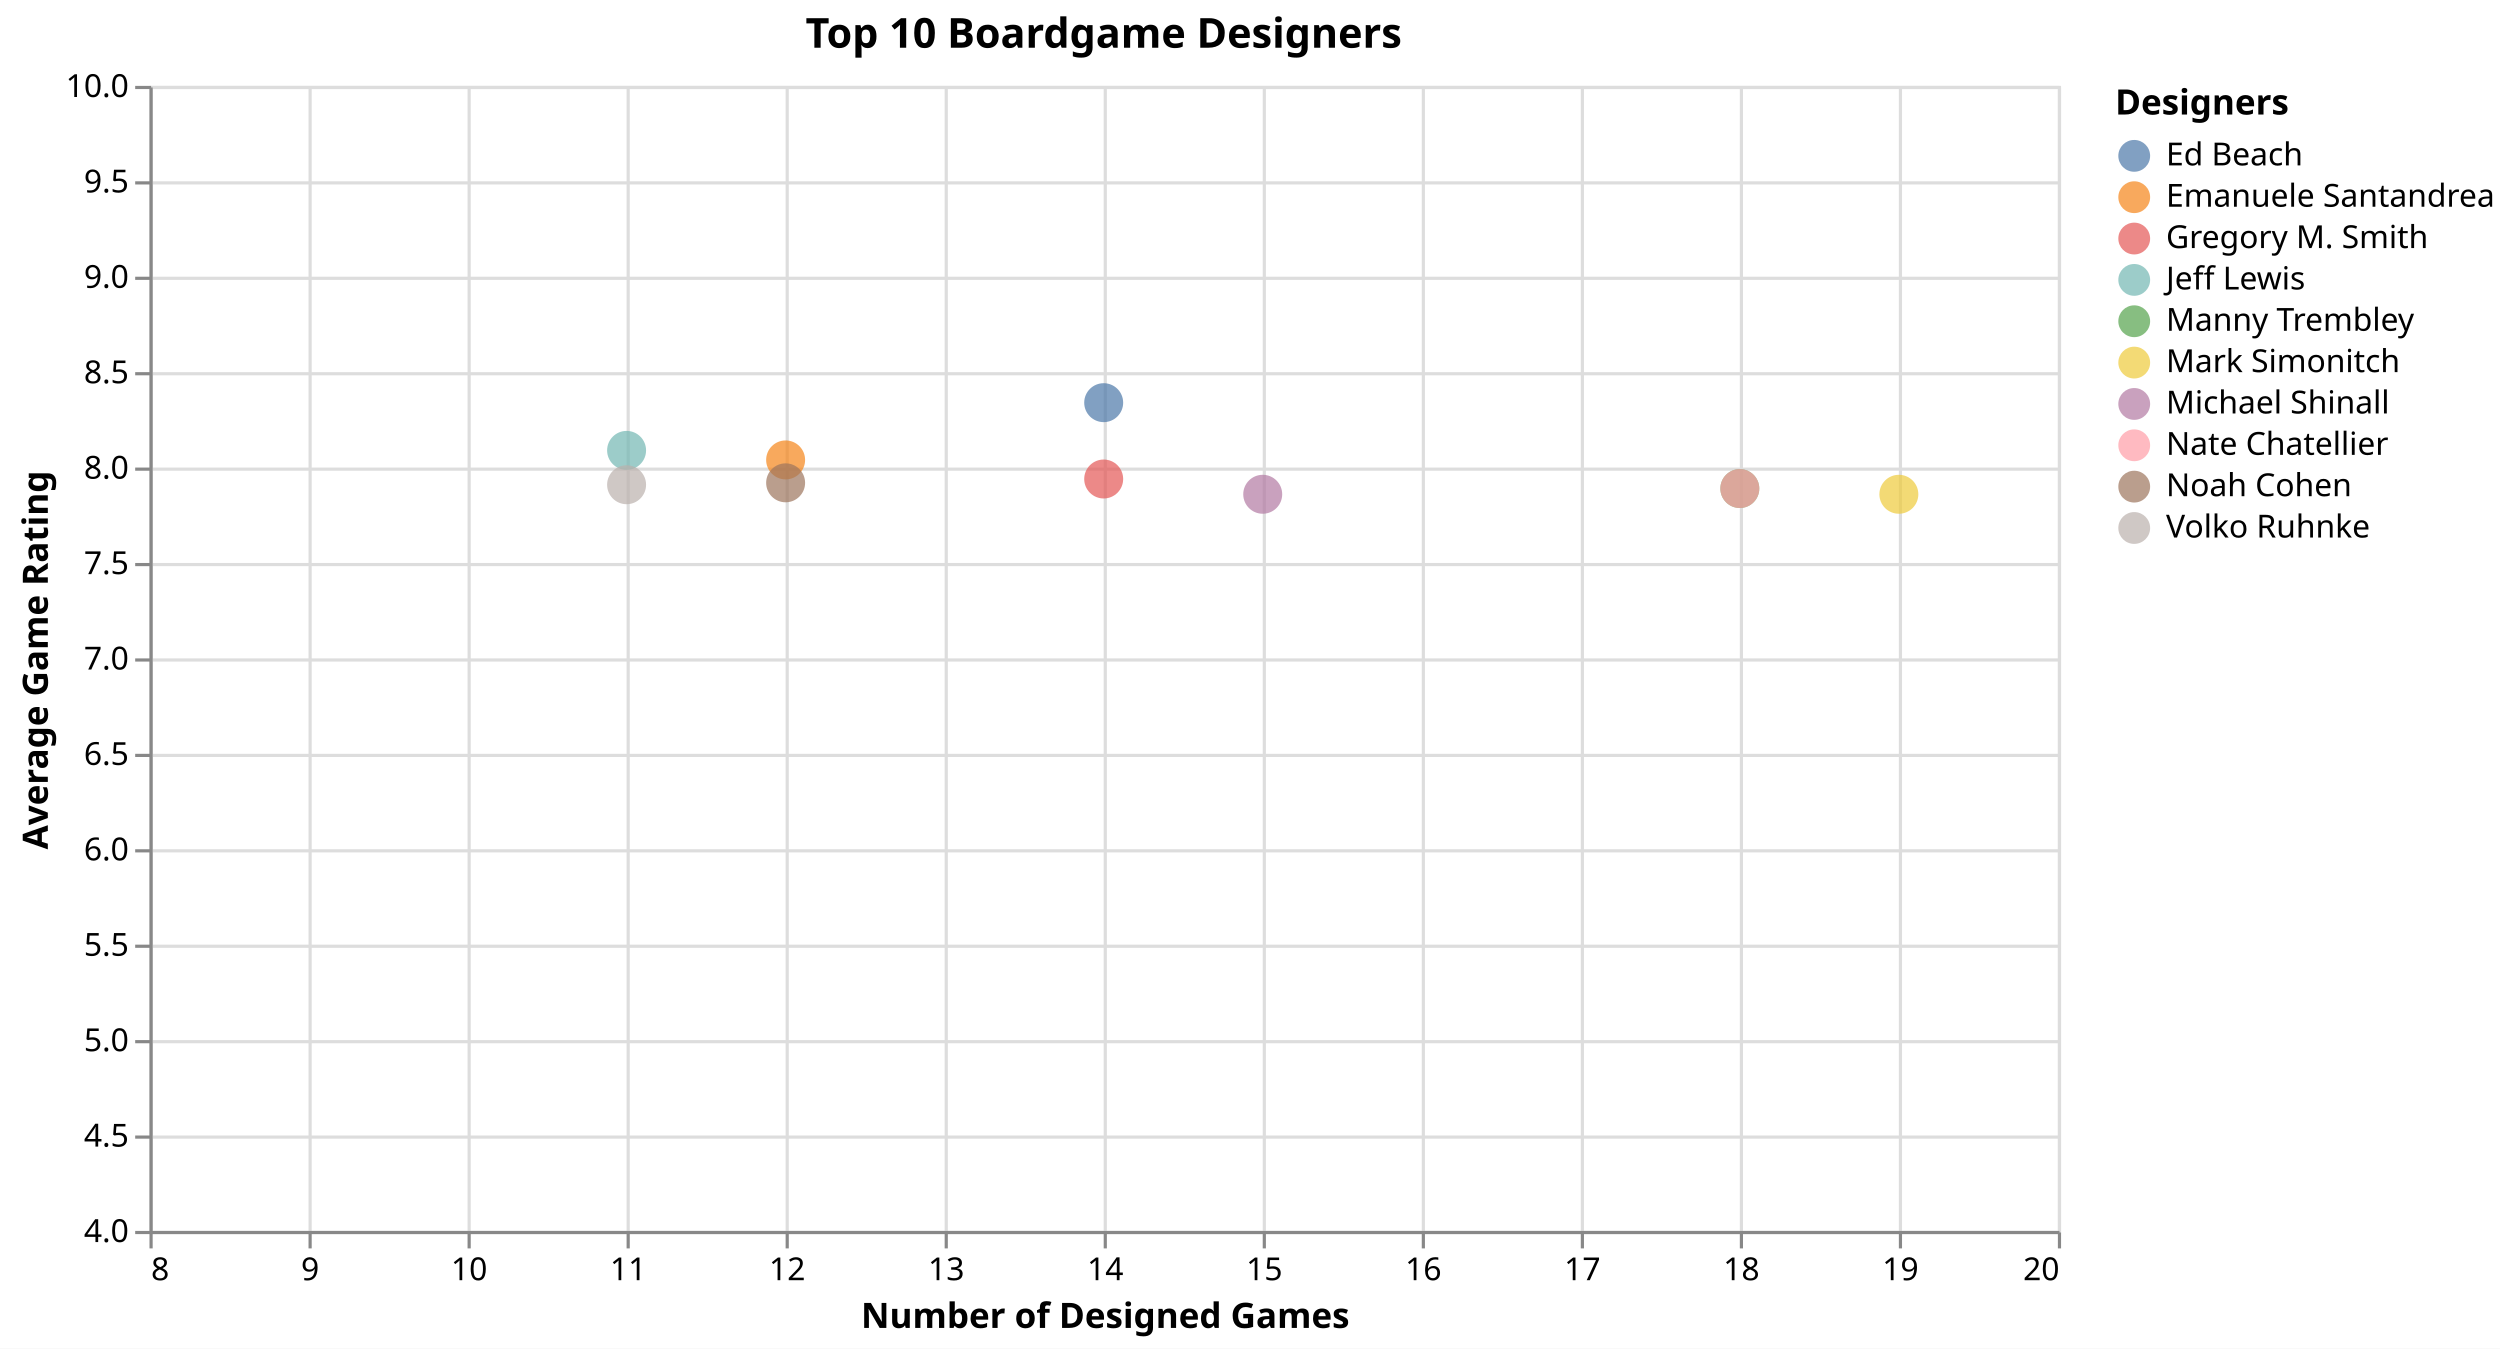
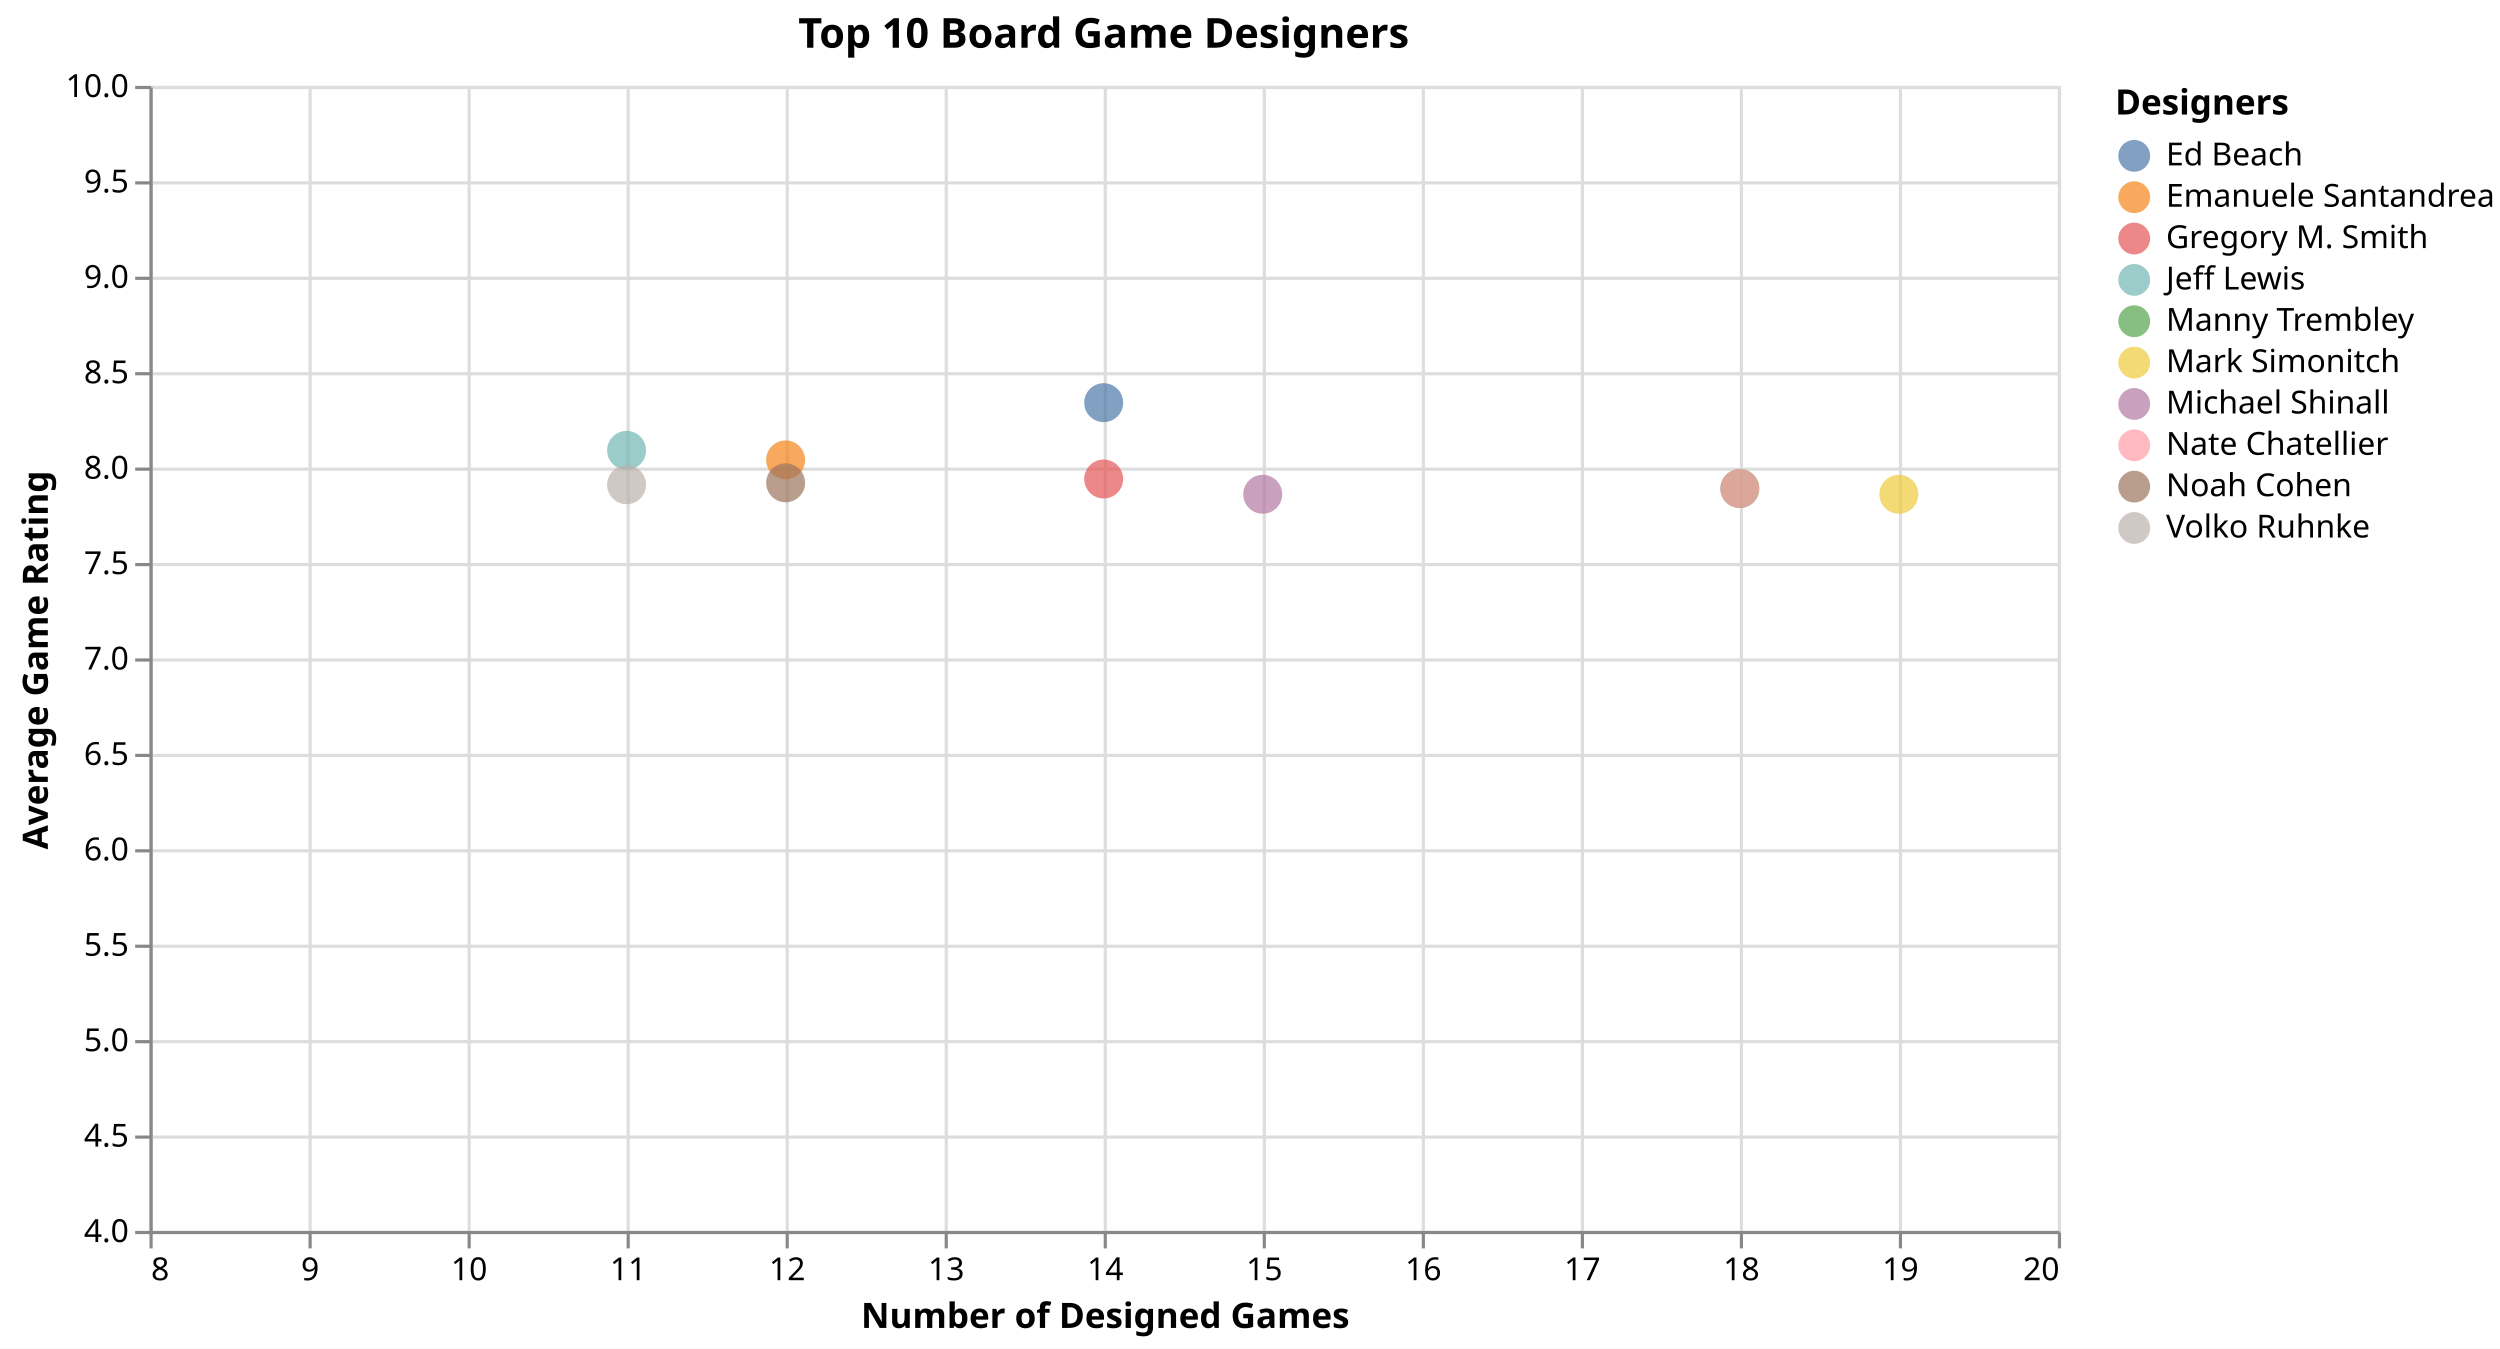
<svg xmlns="http://www.w3.org/2000/svg" version="1.1" class="marks" width="786" height="424" viewBox="0 0 786 424">
  <rect width="786" height="424" fill="white" />
  <g fill="none" stroke-miterlimit="10" transform="translate(47,27)">
    <g class="mark-group role-frame root" role="graphics-object" aria-roledescription="group mark container">
      <g transform="translate(0,0)">
        <path class="background" aria-hidden="true" d="M0.5,0.5h600v360h-600Z" stroke="#ddd" />
        <g>
          <g class="mark-group role-axis" aria-hidden="true">
            <g transform="translate(0.5,360.5)">
              <path class="background" aria-hidden="true" d="M0,0h0v0h0Z" pointer-events="none" />
              <g>
                <g class="mark-rule role-axis-grid" pointer-events="none">
                  <line transform="translate(0,-360)" x2="0" y2="360" stroke="#ddd" stroke-width="1" opacity="1" />
                  <line transform="translate(50,-360)" x2="0" y2="360" stroke="#ddd" stroke-width="1" opacity="1" />
                  <line transform="translate(100,-360)" x2="0" y2="360" stroke="#ddd" stroke-width="1" opacity="1" />
                  <line transform="translate(150,-360)" x2="0" y2="360" stroke="#ddd" stroke-width="1" opacity="1" />
                  <line transform="translate(200,-360)" x2="0" y2="360" stroke="#ddd" stroke-width="1" opacity="1" />
                  <line transform="translate(250,-360)" x2="0" y2="360" stroke="#ddd" stroke-width="1" opacity="1" />
                  <line transform="translate(300,-360)" x2="0" y2="360" stroke="#ddd" stroke-width="1" opacity="1" />
                  <line transform="translate(350,-360)" x2="0" y2="360" stroke="#ddd" stroke-width="1" opacity="1" />
                  <line transform="translate(400,-360)" x2="0" y2="360" stroke="#ddd" stroke-width="1" opacity="1" />
                  <line transform="translate(450,-360)" x2="0" y2="360" stroke="#ddd" stroke-width="1" opacity="1" />
                  <line transform="translate(500,-360)" x2="0" y2="360" stroke="#ddd" stroke-width="1" opacity="1" />
                  <line transform="translate(550,-360)" x2="0" y2="360" stroke="#ddd" stroke-width="1" opacity="1" />
                  <line transform="translate(600,-360)" x2="0" y2="360" stroke="#ddd" stroke-width="1" opacity="1" />
                </g>
              </g>
              <path class="foreground" aria-hidden="true" d="" pointer-events="none" display="none" />
            </g>
          </g>
          <g class="mark-group role-axis" aria-hidden="true">
            <g transform="translate(0.5,0.5)">
              <path class="background" aria-hidden="true" d="M0,0h0v0h0Z" pointer-events="none" />
              <g>
                <g class="mark-rule role-axis-grid" pointer-events="none">
                  <line transform="translate(0,360)" x2="600" y2="0" stroke="#ddd" stroke-width="1" opacity="1" />
                  <line transform="translate(0,330)" x2="600" y2="0" stroke="#ddd" stroke-width="1" opacity="1" />
                  <line transform="translate(0,300)" x2="600" y2="0" stroke="#ddd" stroke-width="1" opacity="1" />
                  <line transform="translate(0,270)" x2="600" y2="0" stroke="#ddd" stroke-width="1" opacity="1" />
                  <line transform="translate(0,240)" x2="600" y2="0" stroke="#ddd" stroke-width="1" opacity="1" />
                  <line transform="translate(0,210)" x2="600" y2="0" stroke="#ddd" stroke-width="1" opacity="1" />
                  <line transform="translate(0,180)" x2="600" y2="0" stroke="#ddd" stroke-width="1" opacity="1" />
                  <line transform="translate(0,150)" x2="600" y2="0" stroke="#ddd" stroke-width="1" opacity="1" />
                  <line transform="translate(0,120)" x2="600" y2="0" stroke="#ddd" stroke-width="1" opacity="1" />
                  <line transform="translate(0,90)" x2="600" y2="0" stroke="#ddd" stroke-width="1" opacity="1" />
                  <line transform="translate(0,60)" x2="600" y2="0" stroke="#ddd" stroke-width="1" opacity="1" />
                  <line transform="translate(0,30)" x2="600" y2="0" stroke="#ddd" stroke-width="1" opacity="1" />
                  <line transform="translate(0,0)" x2="600" y2="0" stroke="#ddd" stroke-width="1" opacity="1" />
                </g>
              </g>
              <path class="foreground" aria-hidden="true" d="" pointer-events="none" display="none" />
            </g>
          </g>
          <g class="mark-group role-axis" role="graphics-symbol" aria-roledescription="axis" aria-label="X-axis titled 'Number of Designed Games' for a linear scale with values from 8 to 20">
            <g transform="translate(0.5,360.5)">
              <path class="background" aria-hidden="true" d="M0,0h0v0h0Z" pointer-events="none" />
              <g>
                <g class="mark-rule role-axis-tick" pointer-events="none">
                  <line transform="translate(0,0)" x2="0" y2="5" stroke="#888" stroke-width="1" opacity="1" />
                  <line transform="translate(50,0)" x2="0" y2="5" stroke="#888" stroke-width="1" opacity="1" />
                  <line transform="translate(100,0)" x2="0" y2="5" stroke="#888" stroke-width="1" opacity="1" />
                  <line transform="translate(150,0)" x2="0" y2="5" stroke="#888" stroke-width="1" opacity="1" />
                  <line transform="translate(200,0)" x2="0" y2="5" stroke="#888" stroke-width="1" opacity="1" />
                  <line transform="translate(250,0)" x2="0" y2="5" stroke="#888" stroke-width="1" opacity="1" />
                  <line transform="translate(300,0)" x2="0" y2="5" stroke="#888" stroke-width="1" opacity="1" />
                  <line transform="translate(350,0)" x2="0" y2="5" stroke="#888" stroke-width="1" opacity="1" />
                  <line transform="translate(400,0)" x2="0" y2="5" stroke="#888" stroke-width="1" opacity="1" />
                  <line transform="translate(450,0)" x2="0" y2="5" stroke="#888" stroke-width="1" opacity="1" />
                  <line transform="translate(500,0)" x2="0" y2="5" stroke="#888" stroke-width="1" opacity="1" />
                  <line transform="translate(550,0)" x2="0" y2="5" stroke="#888" stroke-width="1" opacity="1" />
                  <line transform="translate(600,0)" x2="0" y2="5" stroke="#888" stroke-width="1" opacity="1" />
                </g>
                <g class="mark-text role-axis-label" pointer-events="none">
                  <text text-anchor="start" transform="translate(0,15)" font-family="sans-serif" font-size="10px" fill="#000" opacity="1">8</text>
                  <text text-anchor="middle" transform="translate(50,15)" font-family="sans-serif" font-size="10px" fill="#000" opacity="1">9</text>
                  <text text-anchor="middle" transform="translate(100,15)" font-family="sans-serif" font-size="10px" fill="#000" opacity="1">10</text>
                  <text text-anchor="middle" transform="translate(150,15)" font-family="sans-serif" font-size="10px" fill="#000" opacity="1">11</text>
                  <text text-anchor="middle" transform="translate(200,15)" font-family="sans-serif" font-size="10px" fill="#000" opacity="1">12</text>
                  <text text-anchor="middle" transform="translate(250,15)" font-family="sans-serif" font-size="10px" fill="#000" opacity="1">13</text>
                  <text text-anchor="middle" transform="translate(300,15)" font-family="sans-serif" font-size="10px" fill="#000" opacity="1">14</text>
                  <text text-anchor="middle" transform="translate(350,15)" font-family="sans-serif" font-size="10px" fill="#000" opacity="1">15</text>
                  <text text-anchor="middle" transform="translate(400,15)" font-family="sans-serif" font-size="10px" fill="#000" opacity="1">16</text>
                  <text text-anchor="middle" transform="translate(450,15)" font-family="sans-serif" font-size="10px" fill="#000" opacity="1">17</text>
                  <text text-anchor="middle" transform="translate(500,15)" font-family="sans-serif" font-size="10px" fill="#000" opacity="1">18</text>
                  <text text-anchor="middle" transform="translate(550,15)" font-family="sans-serif" font-size="10px" fill="#000" opacity="1">19</text>
                  <text text-anchor="end" transform="translate(600,15)" font-family="sans-serif" font-size="10px" fill="#000" opacity="1">20</text>
                </g>
                <g class="mark-rule role-axis-domain" pointer-events="none">
                  <line transform="translate(0,0)" x2="600" y2="0" stroke="#888" stroke-width="1" opacity="1" />
                </g>
                <g class="mark-text role-axis-title" pointer-events="none">
                  <text text-anchor="middle" transform="translate(300,30)" font-family="sans-serif" font-size="11px" font-weight="bold" fill="#000" opacity="1">Number of Designed Games</text>
                </g>
              </g>
              <path class="foreground" aria-hidden="true" d="" pointer-events="none" display="none" />
            </g>
          </g>
          <g class="mark-group role-axis" role="graphics-symbol" aria-roledescription="axis" aria-label="Y-axis titled 'Average Game Rating' for a linear scale with values from 4 to 10">
            <g transform="translate(0.5,0.5)">
              <path class="background" aria-hidden="true" d="M0,0h0v0h0Z" pointer-events="none" />
              <g>
                <g class="mark-rule role-axis-tick" pointer-events="none">
                  <line transform="translate(0,360)" x2="-5" y2="0" stroke="#888" stroke-width="1" opacity="1" />
                  <line transform="translate(0,330)" x2="-5" y2="0" stroke="#888" stroke-width="1" opacity="1" />
                  <line transform="translate(0,300)" x2="-5" y2="0" stroke="#888" stroke-width="1" opacity="1" />
                  <line transform="translate(0,270)" x2="-5" y2="0" stroke="#888" stroke-width="1" opacity="1" />
                  <line transform="translate(0,240)" x2="-5" y2="0" stroke="#888" stroke-width="1" opacity="1" />
                  <line transform="translate(0,210)" x2="-5" y2="0" stroke="#888" stroke-width="1" opacity="1" />
                  <line transform="translate(0,180)" x2="-5" y2="0" stroke="#888" stroke-width="1" opacity="1" />
                  <line transform="translate(0,150)" x2="-5" y2="0" stroke="#888" stroke-width="1" opacity="1" />
                  <line transform="translate(0,120)" x2="-5" y2="0" stroke="#888" stroke-width="1" opacity="1" />
                  <line transform="translate(0,90)" x2="-5" y2="0" stroke="#888" stroke-width="1" opacity="1" />
                  <line transform="translate(0,60)" x2="-5" y2="0" stroke="#888" stroke-width="1" opacity="1" />
                  <line transform="translate(0,30)" x2="-5" y2="0" stroke="#888" stroke-width="1" opacity="1" />
                  <line transform="translate(0,0)" x2="-5" y2="0" stroke="#888" stroke-width="1" opacity="1" />
                </g>
                <g class="mark-text role-axis-label" pointer-events="none">
                  <text text-anchor="end" transform="translate(-7,363)" font-family="sans-serif" font-size="10px" fill="#000" opacity="1">4.0</text>
                  <text text-anchor="end" transform="translate(-7,333)" font-family="sans-serif" font-size="10px" fill="#000" opacity="1">4.5</text>
                  <text text-anchor="end" transform="translate(-7,303)" font-family="sans-serif" font-size="10px" fill="#000" opacity="1">5.0</text>
                  <text text-anchor="end" transform="translate(-7,273)" font-family="sans-serif" font-size="10px" fill="#000" opacity="1">5.5</text>
                  <text text-anchor="end" transform="translate(-7,243)" font-family="sans-serif" font-size="10px" fill="#000" opacity="1">6.0</text>
                  <text text-anchor="end" transform="translate(-7,213)" font-family="sans-serif" font-size="10px" fill="#000" opacity="1">6.5</text>
                  <text text-anchor="end" transform="translate(-7,183)" font-family="sans-serif" font-size="10px" fill="#000" opacity="1">7.0</text>
                  <text text-anchor="end" transform="translate(-7,153)" font-family="sans-serif" font-size="10px" fill="#000" opacity="1">7.5</text>
                  <text text-anchor="end" transform="translate(-7,123)" font-family="sans-serif" font-size="10px" fill="#000" opacity="1">8.0</text>
                  <text text-anchor="end" transform="translate(-7,93)" font-family="sans-serif" font-size="10px" fill="#000" opacity="1">8.5</text>
                  <text text-anchor="end" transform="translate(-7,63)" font-family="sans-serif" font-size="10px" fill="#000" opacity="1">9.0</text>
                  <text text-anchor="end" transform="translate(-7,33)" font-family="sans-serif" font-size="10px" fill="#000" opacity="1">9.5</text>
                  <text text-anchor="end" transform="translate(-7,3)" font-family="sans-serif" font-size="10px" fill="#000" opacity="1">10.0</text>
                </g>
                <g class="mark-rule role-axis-domain" pointer-events="none">
                  <line transform="translate(0,360)" x2="0" y2="-360" stroke="#888" stroke-width="1" opacity="1" />
                </g>
                <g class="mark-text role-axis-title" pointer-events="none">
                  <text text-anchor="middle" transform="translate(-30.46289,180) rotate(-90) translate(0,-2)" font-family="sans-serif" font-size="11px" font-weight="bold" fill="#000" opacity="1">Average Game Rating</text>
                </g>
              </g>
              <path class="foreground" aria-hidden="true" d="" pointer-events="none" display="none" />
            </g>
          </g>
          <g class="mark-symbol role-mark marks" clip-path="url(#clip1)" role="graphics-object" aria-roledescription="symbol mark container">
            <path aria-label="Designers: Ed Beach; Designer: Ed Beach; Number of Designed Games: 14; Average Game Rating: 8.34" role="graphics-symbol" aria-roledescription="point" transform="translate(300,99.6)" d="M6.124,0A6.124,6.124,0,1,1,-6.124,0A6.124,6.124,0,1,1,6.124,0" fill="#4c78a8" stroke-width="2" opacity="0.7" />
            <path aria-label="Designers: Jeff Lewis; Designer: Jeff Lewis; Number of Designed Games: 11; Average Game Rating: 8.09" role="graphics-symbol" aria-roledescription="point" transform="translate(150,114.6)" d="M6.124,0A6.124,6.124,0,1,1,-6.124,0A6.124,6.124,0,1,1,6.124,0" fill="#72b7b2" stroke-width="2" opacity="0.7" />
            <path aria-label="Designers: Emanuele Santandrea; Designer: Emanuele Santandrea; Number of Designed Games: 12; Average Game Rating: 8.04" role="graphics-symbol" aria-roledescription="point" transform="translate(200,117.6)" d="M6.124,0A6.124,6.124,0,1,1,-6.124,0A6.124,6.124,0,1,1,6.124,0" fill="#f58518" stroke-width="2" opacity="0.7" />
            <path aria-label="Designers: Gregory M. Smith; Designer: Gregory M. Smith; Number of Designed Games: 14; Average Game Rating: 7.94" role="graphics-symbol" aria-roledescription="point" transform="translate(300,123.6)" d="M6.124,0A6.124,6.124,0,1,1,-6.124,0A6.124,6.124,0,1,1,6.124,0" fill="#e45756" stroke-width="2" opacity="0.7" />
            <path aria-label="Designers: Noah Cohen; Designer: Noah Cohen; Number of Designed Games: 12; Average Game Rating: 7.92" role="graphics-symbol" aria-roledescription="point" transform="translate(200,124.8)" d="M6.124,0A6.124,6.124,0,1,1,-6.124,0A6.124,6.124,0,1,1,6.124,0" fill="#9d755d" stroke-width="2" opacity="0.7" />
            <path aria-label="Designers: Volko Ruhnke; Designer: Volko Ruhnke; Number of Designed Games: 11; Average Game Rating: 7.91" role="graphics-symbol" aria-roledescription="point" transform="translate(150,125.4)" d="M6.124,0A6.124,6.124,0,1,1,-6.124,0A6.124,6.124,0,1,1,6.124,0" fill="#bab0ac" stroke-width="2" opacity="0.7" />
            <path aria-label="Designers: Manny Trembley; Designer: Manny Trembley; Number of Designed Games: 18; Average Game Rating: 7.89" role="graphics-symbol" aria-roledescription="point" transform="translate(500,126.6)" d="M6.124,0A6.124,6.124,0,1,1,-6.124,0A6.124,6.124,0,1,1,6.124,0" fill="#54a24b" stroke-width="2" opacity="0.7" />
            <path aria-label="Designers: Nate Chatellier; Designer: Nate Chatellier; Number of Designed Games: 18; Average Game Rating: 7.89" role="graphics-symbol" aria-roledescription="point" transform="translate(500,126.6)" d="M6.124,0A6.124,6.124,0,1,1,-6.124,0A6.124,6.124,0,1,1,6.124,0" fill="#ff9da6" stroke-width="2" opacity="0.7" />
            <path aria-label="Designers: Mark Simonitch; Designer: Mark Simonitch; Number of Designed Games: 19; Average Game Rating: 7.86" role="graphics-symbol" aria-roledescription="point" transform="translate(550,128.4)" d="M6.124,0A6.124,6.124,0,1,1,-6.124,0A6.124,6.124,0,1,1,6.124,0" fill="#eeca3b" stroke-width="2" opacity="0.7" />
            <path aria-label="Designers: Michael Shinall; Designer: Michael Shinall; Number of Designed Games: 15; Average Game Rating: 7.86" role="graphics-symbol" aria-roledescription="point" transform="translate(350,128.4)" d="M6.124,0A6.124,6.124,0,1,1,-6.124,0A6.124,6.124,0,1,1,6.124,0" fill="#b279a2" stroke-width="2" opacity="0.7" />
          </g>
          <g class="mark-group role-legend" role="graphics-symbol" aria-roledescription="legend" aria-label="Symbol legend titled 'Designers' for fill color with 10 values: Ed Beach, Emanuele Santandrea, Gregory M. Smith, Jeff Lewis, Manny Trembley, ending with Volko Ruhnke">
            <g transform="translate(618,0)">
              <path class="background" aria-hidden="true" d="M0,0h116v144h-116Z" pointer-events="none" />
              <g>
                <g class="mark-group role-legend-entry">
                  <g transform="translate(0,16)">
                    <path class="background" aria-hidden="true" d="M0,0h0v0h0Z" pointer-events="none" />
                    <g>
                      <g class="mark-group role-scope" role="graphics-object" aria-roledescription="group mark container">
                        <g transform="translate(0,0)">
                          <path class="background" aria-hidden="true" d="M0,0h115.517v11h-115.517Z" pointer-events="none" opacity="1" />
                          <g>
                            <g class="mark-symbol role-legend-symbol" pointer-events="none">
                              <path transform="translate(6,6)" d="M5,0A5,5,0,1,1,-5,0A5,5,0,1,1,5,0" fill="#4c78a8" stroke-width="1.5" opacity="0.7" />
                            </g>
                            <g class="mark-text role-legend-label" pointer-events="none">
                              <text text-anchor="start" transform="translate(16,9)" font-family="sans-serif" font-size="10px" fill="#000" opacity="1">Ed Beach</text>
                            </g>
                          </g>
                          <path class="foreground" aria-hidden="true" d="" pointer-events="none" display="none" />
                        </g>
                        <g transform="translate(0,13)">
                          <path class="background" aria-hidden="true" d="M0,0h115.517v11h-115.517Z" pointer-events="none" opacity="1" />
                          <g>
                            <g class="mark-symbol role-legend-symbol" pointer-events="none">
                              <path transform="translate(6,6)" d="M5,0A5,5,0,1,1,-5,0A5,5,0,1,1,5,0" fill="#f58518" stroke-width="1.5" opacity="0.7" />
                            </g>
                            <g class="mark-text role-legend-label" pointer-events="none">
                              <text text-anchor="start" transform="translate(16,9)" font-family="sans-serif" font-size="10px" fill="#000" opacity="1">Emanuele Santandrea</text>
                            </g>
                          </g>
                          <path class="foreground" aria-hidden="true" d="" pointer-events="none" display="none" />
                        </g>
                        <g transform="translate(0,26)">
                          <path class="background" aria-hidden="true" d="M0,0h115.517v11h-115.517Z" pointer-events="none" opacity="1" />
                          <g>
                            <g class="mark-symbol role-legend-symbol" pointer-events="none">
                              <path transform="translate(6,6)" d="M5,0A5,5,0,1,1,-5,0A5,5,0,1,1,5,0" fill="#e45756" stroke-width="1.5" opacity="0.7" />
                            </g>
                            <g class="mark-text role-legend-label" pointer-events="none">
                              <text text-anchor="start" transform="translate(16,9)" font-family="sans-serif" font-size="10px" fill="#000" opacity="1">Gregory M. Smith</text>
                            </g>
                          </g>
                          <path class="foreground" aria-hidden="true" d="" pointer-events="none" display="none" />
                        </g>
                        <g transform="translate(0,39)">
                          <path class="background" aria-hidden="true" d="M0,0h115.517v11h-115.517Z" pointer-events="none" opacity="1" />
                          <g>
                            <g class="mark-symbol role-legend-symbol" pointer-events="none">
                              <path transform="translate(6,6)" d="M5,0A5,5,0,1,1,-5,0A5,5,0,1,1,5,0" fill="#72b7b2" stroke-width="1.5" opacity="0.7" />
                            </g>
                            <g class="mark-text role-legend-label" pointer-events="none">
                              <text text-anchor="start" transform="translate(16,9)" font-family="sans-serif" font-size="10px" fill="#000" opacity="1">Jeff Lewis</text>
                            </g>
                          </g>
                          <path class="foreground" aria-hidden="true" d="" pointer-events="none" display="none" />
                        </g>
                        <g transform="translate(0,52)">
                          <path class="background" aria-hidden="true" d="M0,0h115.517v11h-115.517Z" pointer-events="none" opacity="1" />
                          <g>
                            <g class="mark-symbol role-legend-symbol" pointer-events="none">
                              <path transform="translate(6,6)" d="M5,0A5,5,0,1,1,-5,0A5,5,0,1,1,5,0" fill="#54a24b" stroke-width="1.5" opacity="0.7" />
                            </g>
                            <g class="mark-text role-legend-label" pointer-events="none">
                              <text text-anchor="start" transform="translate(16,9)" font-family="sans-serif" font-size="10px" fill="#000" opacity="1">Manny Trembley</text>
                            </g>
                          </g>
                          <path class="foreground" aria-hidden="true" d="" pointer-events="none" display="none" />
                        </g>
                        <g transform="translate(0,65)">
                          <path class="background" aria-hidden="true" d="M0,0h115.517v11h-115.517Z" pointer-events="none" opacity="1" />
                          <g>
                            <g class="mark-symbol role-legend-symbol" pointer-events="none">
                              <path transform="translate(6,6)" d="M5,0A5,5,0,1,1,-5,0A5,5,0,1,1,5,0" fill="#eeca3b" stroke-width="1.5" opacity="0.7" />
                            </g>
                            <g class="mark-text role-legend-label" pointer-events="none">
                              <text text-anchor="start" transform="translate(16,9)" font-family="sans-serif" font-size="10px" fill="#000" opacity="1">Mark Simonitch</text>
                            </g>
                          </g>
                          <path class="foreground" aria-hidden="true" d="" pointer-events="none" display="none" />
                        </g>
                        <g transform="translate(0,78)">
                          <path class="background" aria-hidden="true" d="M0,0h115.517v11h-115.517Z" pointer-events="none" opacity="1" />
                          <g>
                            <g class="mark-symbol role-legend-symbol" pointer-events="none">
                              <path transform="translate(6,6)" d="M5,0A5,5,0,1,1,-5,0A5,5,0,1,1,5,0" fill="#b279a2" stroke-width="1.5" opacity="0.7" />
                            </g>
                            <g class="mark-text role-legend-label" pointer-events="none">
                              <text text-anchor="start" transform="translate(16,9)" font-family="sans-serif" font-size="10px" fill="#000" opacity="1">Michael Shinall</text>
                            </g>
                          </g>
                          <path class="foreground" aria-hidden="true" d="" pointer-events="none" display="none" />
                        </g>
                        <g transform="translate(0,91)">
                          <path class="background" aria-hidden="true" d="M0,0h115.517v11h-115.517Z" pointer-events="none" opacity="1" />
                          <g>
                            <g class="mark-symbol role-legend-symbol" pointer-events="none">
                              <path transform="translate(6,6)" d="M5,0A5,5,0,1,1,-5,0A5,5,0,1,1,5,0" fill="#ff9da6" stroke-width="1.5" opacity="0.7" />
                            </g>
                            <g class="mark-text role-legend-label" pointer-events="none">
                              <text text-anchor="start" transform="translate(16,9)" font-family="sans-serif" font-size="10px" fill="#000" opacity="1">Nate Chatellier</text>
                            </g>
                          </g>
                          <path class="foreground" aria-hidden="true" d="" pointer-events="none" display="none" />
                        </g>
                        <g transform="translate(0,104)">
                          <path class="background" aria-hidden="true" d="M0,0h115.517v11h-115.517Z" pointer-events="none" opacity="1" />
                          <g>
                            <g class="mark-symbol role-legend-symbol" pointer-events="none">
                              <path transform="translate(6,6)" d="M5,0A5,5,0,1,1,-5,0A5,5,0,1,1,5,0" fill="#9d755d" stroke-width="1.5" opacity="0.7" />
                            </g>
                            <g class="mark-text role-legend-label" pointer-events="none">
                              <text text-anchor="start" transform="translate(16,9)" font-family="sans-serif" font-size="10px" fill="#000" opacity="1">Noah Cohen</text>
                            </g>
                          </g>
                          <path class="foreground" aria-hidden="true" d="" pointer-events="none" display="none" />
                        </g>
                        <g transform="translate(0,117)">
                          <path class="background" aria-hidden="true" d="M0,0h115.517v11h-115.517Z" pointer-events="none" opacity="1" />
                          <g>
                            <g class="mark-symbol role-legend-symbol" pointer-events="none">
                              <path transform="translate(6,6)" d="M5,0A5,5,0,1,1,-5,0A5,5,0,1,1,5,0" fill="#bab0ac" stroke-width="1.5" opacity="0.7" />
                            </g>
                            <g class="mark-text role-legend-label" pointer-events="none">
                              <text text-anchor="start" transform="translate(16,9)" font-family="sans-serif" font-size="10px" fill="#000" opacity="1">Volko Ruhnke</text>
                            </g>
                          </g>
                          <path class="foreground" aria-hidden="true" d="" pointer-events="none" display="none" />
                        </g>
                      </g>
                    </g>
                    <path class="foreground" aria-hidden="true" d="" pointer-events="none" display="none" />
                  </g>
                </g>
                <g class="mark-text role-legend-title" pointer-events="none">
                  <text text-anchor="start" transform="translate(0,9)" font-family="sans-serif" font-size="11px" font-weight="bold" fill="#000" opacity="1">Designers</text>
                </g>
              </g>
              <path class="foreground" aria-hidden="true" d="" pointer-events="none" display="none" />
            </g>
          </g>
          <g class="mark-group role-title">
            <g transform="translate(300,-22)">
              <path class="background" aria-hidden="true" d="M0,0h0v0h0Z" pointer-events="none" />
              <g>
-                 <g class="mark-text role-title-text" role="graphics-symbol" aria-roledescription="title" aria-label="Title text 'Top 10 Boardgame Designers'" pointer-events="none">
-                   <text text-anchor="middle" transform="translate(0,10)" font-family="sans-serif" font-size="13px" font-weight="bold" fill="#000" opacity="1">Top 10 Boardgame Designers</text>
+                 <g class="mark-text role-title-text" role="graphics-symbol" aria-roledescription="title" aria-label="Title text 'Top 10 Board Game Designers'" pointer-events="none">
+                   <text text-anchor="middle" transform="translate(0,10)" font-family="sans-serif" font-size="13px" font-weight="bold" fill="#000" opacity="1">Top 10 Board Game Designers</text>
                </g>
              </g>
              <path class="foreground" aria-hidden="true" d="" pointer-events="none" display="none" />
            </g>
          </g>
        </g>
        <path class="foreground" aria-hidden="true" d="" display="none" />
      </g>
    </g>
  </g>
  <defs>
    <clipPath id="clip1">
      <rect x="0" y="0" width="600" height="360" />
    </clipPath>
  </defs>
</svg>
